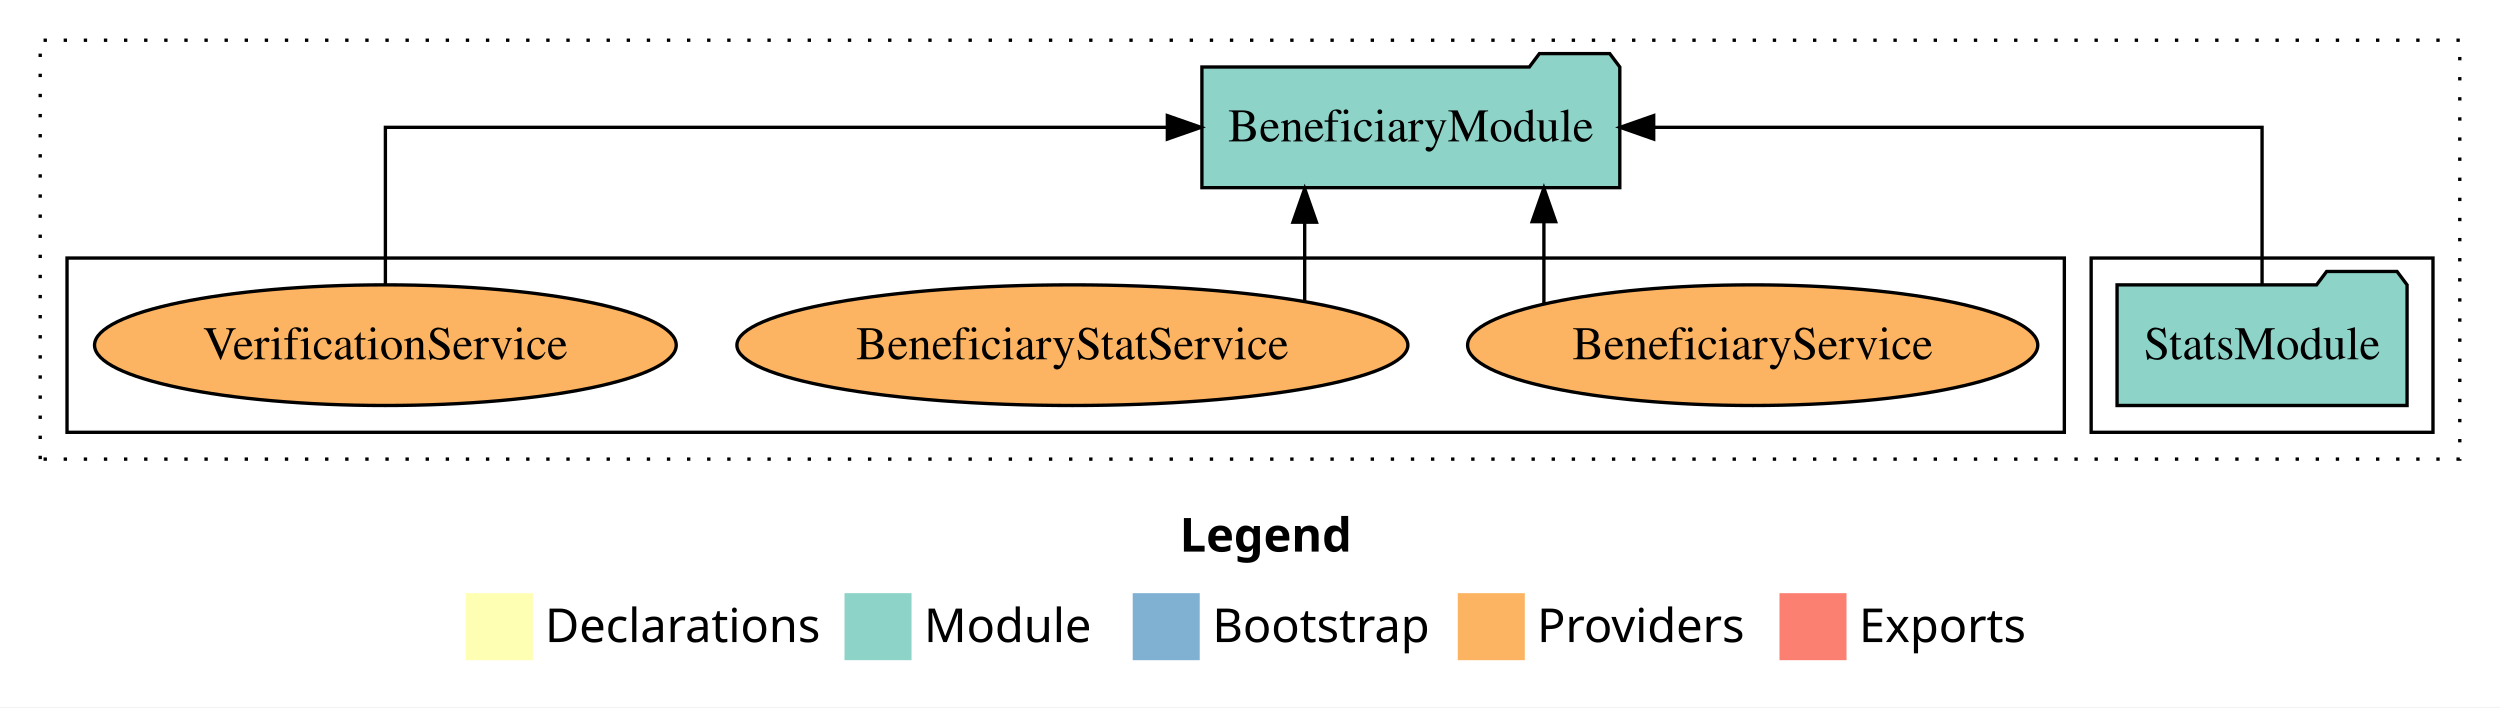
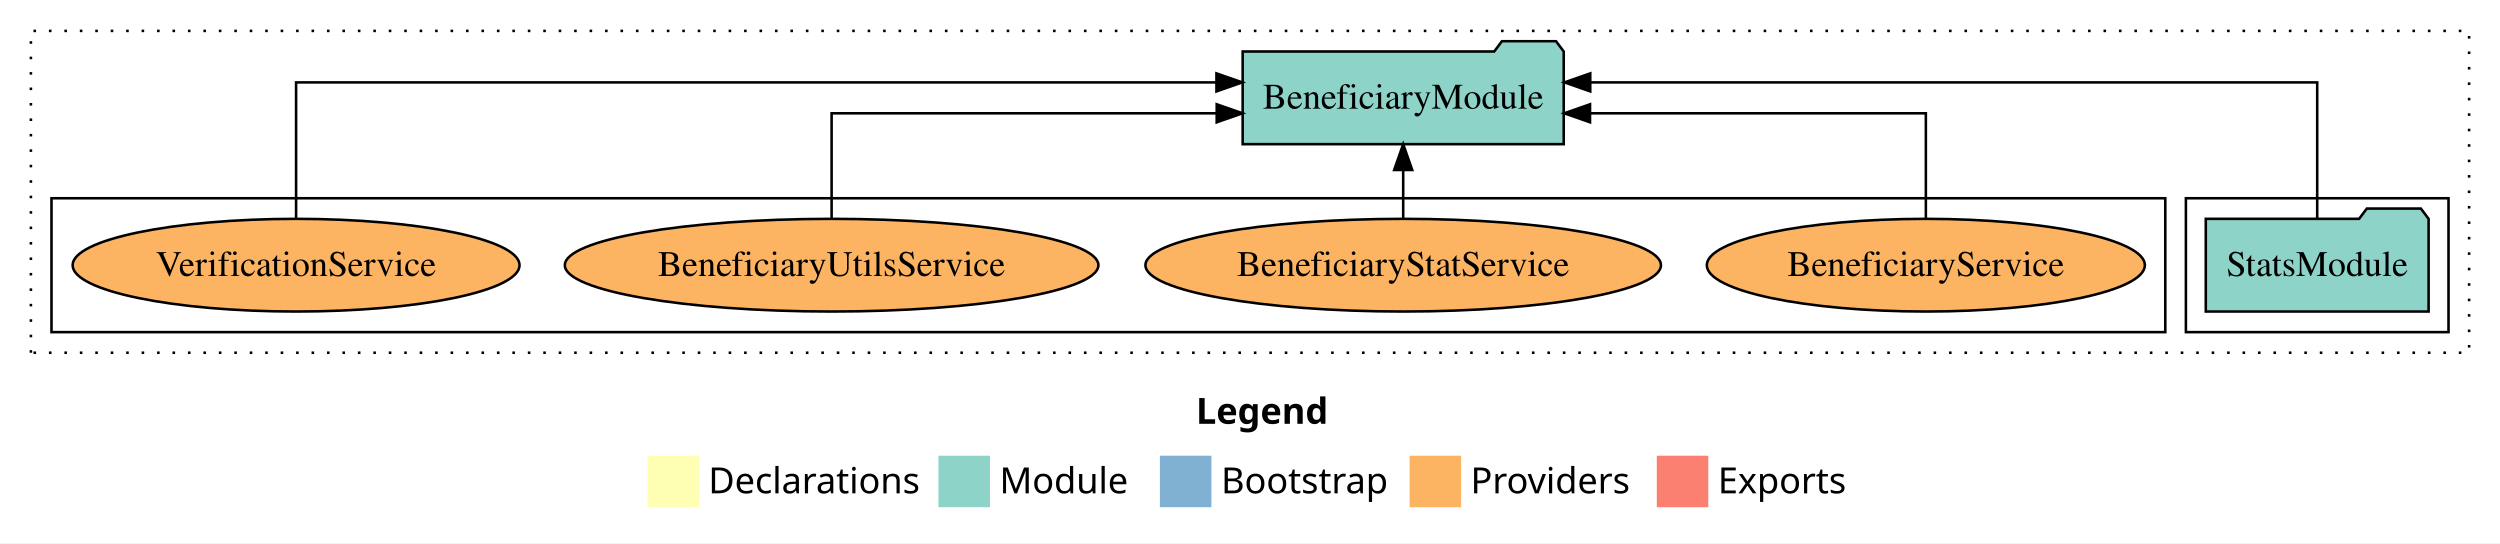
- <svg xmlns="http://www.w3.org/2000/svg" width="746pt" height="211pt" viewBox="0.00 0.00 746.00 211.00">
+ <svg xmlns="http://www.w3.org/2000/svg" width="971pt" height="211pt" viewBox="0.00 0.00 971.00 211.00">
  <g id="graph0" class="graph" transform="scale(1 1) rotate(0) translate(4 207)">
-     <polygon fill="white" stroke="transparent" points="-4,4 -4,-207 742,-207 742,4 -4,4" />
-     <text text-anchor="start" x="348.01" y="-42.4" font-family="Times-12" font-weight="bold" font-size="14.00">Legend</text>
-     <polygon fill="#ffffb3" stroke="transparent" points="135,-10 135,-30 155,-30 155,-10 135,-10" />
-     <text text-anchor="start" x="158.63" y="-15.4" font-family="Times-12" font-size="14.00">  Declarations</text>
-     <polygon fill="#8dd3c7" stroke="transparent" points="248,-10 248,-30 268,-30 268,-10 248,-10" />
-     <text text-anchor="start" x="271.73" y="-15.4" font-family="Times-12" font-size="14.00">  Module</text>
-     <polygon fill="#80b1d3" stroke="transparent" points="334,-10 334,-30 354,-30 354,-10 334,-10" />
-     <text text-anchor="start" x="357.78" y="-15.4" font-family="Times-12" font-size="14.00">  Bootstrap</text>
-     <polygon fill="#fdb462" stroke="transparent" points="431,-10 431,-30 451,-30 451,-10 431,-10" />
-     <text text-anchor="start" x="454.67" y="-15.4" font-family="Times-12" font-size="14.00">  Providers</text>
-     <polygon fill="#fb8072" stroke="transparent" points="527,-10 527,-30 547,-30 547,-10 527,-10" />
-     <text text-anchor="start" x="550.73" y="-15.4" font-family="Times-12" font-size="14.00">  Exports</text>
+     <polygon fill="white" stroke="transparent" points="-4,4 -4,-207 967,-207 967,4 -4,4" />
+     <text text-anchor="start" x="460.51" y="-42.4" font-family="Times-12" font-weight="bold" font-size="14.00">Legend</text>
+     <polygon fill="#ffffb3" stroke="transparent" points="247.5,-10 247.5,-30 267.5,-30 267.5,-10 247.5,-10" />
+     <text text-anchor="start" x="271.13" y="-15.4" font-family="Times-12" font-size="14.00">  Declarations</text>
+     <polygon fill="#8dd3c7" stroke="transparent" points="360.5,-10 360.5,-30 380.5,-30 380.5,-10 360.5,-10" />
+     <text text-anchor="start" x="384.23" y="-15.4" font-family="Times-12" font-size="14.00">  Module</text>
+     <polygon fill="#80b1d3" stroke="transparent" points="446.5,-10 446.5,-30 466.5,-30 466.5,-10 446.5,-10" />
+     <text text-anchor="start" x="470.28" y="-15.4" font-family="Times-12" font-size="14.00">  Bootstrap</text>
+     <polygon fill="#fdb462" stroke="transparent" points="543.5,-10 543.5,-30 563.5,-30 563.5,-10 543.5,-10" />
+     <text text-anchor="start" x="567.17" y="-15.4" font-family="Times-12" font-size="14.00">  Providers</text>
+     <polygon fill="#fb8072" stroke="transparent" points="639.5,-10 639.5,-30 659.5,-30 659.5,-10 639.5,-10" />
+     <text text-anchor="start" x="663.23" y="-15.4" font-family="Times-12" font-size="14.00">  Exports</text>
    <g id="clust1" class="cluster">
-       <polygon fill="none" stroke="black" stroke-dasharray="1,5" points="8,-70 8,-195 730,-195 730,-70 8,-70" />
+       <polygon fill="none" stroke="black" stroke-dasharray="1,5" points="8,-70 8,-195 955,-195 955,-70 8,-70" />
    </g>
    <g id="clust3" class="cluster">
-       <polygon fill="none" stroke="black" points="620,-78 620,-130 722,-130 722,-78 620,-78" />
+       <polygon fill="none" stroke="black" points="845,-78 845,-130 947,-130 947,-78 845,-78" />
    </g>
    <g id="clust6" class="cluster">
-       <polygon fill="none" stroke="black" points="16,-78 16,-130 612,-130 612,-78 16,-78" />
+       <polygon fill="none" stroke="black" points="16,-78 16,-130 837,-130 837,-78 16,-78" />
    </g>
    <g id="node1" class="node">
-       <polygon fill="#8dd3c7" stroke="black" points="714.27,-122 711.27,-126 690.27,-126 687.27,-122 627.73,-122 627.73,-86 714.27,-86 714.27,-122" />
-       <text text-anchor="middle" x="671" y="-99.8" font-family="Times,serif" font-size="14.00">StatsModule</text>
+       <polygon fill="#8dd3c7" stroke="black" points="939.27,-122 936.27,-126 915.27,-126 912.27,-122 852.73,-122 852.73,-86 939.27,-86 939.27,-122" />
+       <text text-anchor="middle" x="896" y="-99.8" font-family="Times,serif" font-size="14.00">StatsModule</text>
    </g>
    <g id="node2" class="node">
-       <polygon fill="#8dd3c7" stroke="black" points="479.35,-187 476.35,-191 455.35,-191 452.35,-187 354.65,-187 354.65,-151 479.35,-151 479.35,-187" />
-       <text text-anchor="middle" x="417" y="-164.8" font-family="Times,serif" font-size="14.00">BeneficiaryModule</text>
+       <polygon fill="#8dd3c7" stroke="black" points="603.35,-187 600.35,-191 579.35,-191 576.35,-187 478.65,-187 478.65,-151 603.35,-151 603.35,-187" />
+       <text text-anchor="middle" x="541" y="-164.8" font-family="Times,serif" font-size="14.00">BeneficiaryModule</text>
    </g>
    <g id="edge1" class="edge">
-       <path fill="none" stroke="black" d="M671,-122.11C671,-141.34 671,-169 671,-169 671,-169 489.46,-169 489.46,-169" />
-       <polygon fill="black" stroke="black" points="489.46,-165.5 479.46,-169 489.46,-172.5 489.46,-165.5" />
+       <path fill="none" stroke="black" d="M896,-122.28C896,-143.32 896,-175 896,-175 896,-175 613.65,-175 613.65,-175" />
+       <polygon fill="black" stroke="black" points="613.65,-171.5 603.65,-175 613.65,-178.5 613.65,-171.5" />
    </g>
    <g id="node3" class="node">
-       <ellipse fill="#fdb462" stroke="black" cx="519" cy="-104" rx="85.07" ry="18" />
-       <text text-anchor="middle" x="519" y="-99.8" font-family="Times,serif" font-size="14.00">BeneficiaryService</text>
+       <ellipse fill="#fdb462" stroke="black" cx="744" cy="-104" rx="85.07" ry="18" />
+       <text text-anchor="middle" x="744" y="-99.8" font-family="Times,serif" font-size="14.00">BeneficiaryService</text>
    </g>
    <g id="edge2" class="edge">
-       <path fill="none" stroke="black" d="M456.7,-116.53C456.7,-116.53 456.7,-140.85 456.7,-140.85" />
-       <polygon fill="black" stroke="black" points="453.2,-140.85 456.7,-150.85 460.2,-140.85 453.2,-140.85" />
+       <path fill="none" stroke="black" d="M744,-122.02C744,-139.37 744,-163 744,-163 744,-163 613.56,-163 613.56,-163" />
+       <polygon fill="black" stroke="black" points="613.56,-159.5 603.56,-163 613.56,-166.5 613.56,-159.5" />
    </g>
    <g id="node4" class="node">
-       <ellipse fill="#fdb462" stroke="black" cx="316" cy="-104" rx="100.11" ry="18" />
-       <text text-anchor="middle" x="316" y="-99.8" font-family="Times,serif" font-size="14.00">BeneficiaryStatService</text>
+       <ellipse fill="#fdb462" stroke="black" cx="541" cy="-104" rx="100.11" ry="18" />
+       <text text-anchor="middle" x="541" y="-99.8" font-family="Times,serif" font-size="14.00">BeneficiaryStatService</text>
    </g>
    <g id="edge3" class="edge">
-       <path fill="none" stroke="black" d="M385.32,-117.15C385.32,-117.15 385.32,-140.69 385.32,-140.69" />
-       <polygon fill="black" stroke="black" points="381.82,-140.69 385.32,-150.69 388.82,-140.69 381.82,-140.69" />
+       <path fill="none" stroke="black" d="M541,-122.11C541,-122.11 541,-140.99 541,-140.99" />
+       <polygon fill="black" stroke="black" points="537.5,-140.99 541,-150.99 544.5,-140.99 537.5,-140.99" />
    </g>
    <g id="node5" class="node">
+       <ellipse fill="#fdb462" stroke="black" cx="319" cy="-104" rx="103.62" ry="18" />
+       <text text-anchor="middle" x="319" y="-99.8" font-family="Times,serif" font-size="14.00">BeneficiaryUtilsService</text>
+     </g>
+     <g id="edge4" class="edge">
+       <path fill="none" stroke="black" d="M319,-122.02C319,-139.37 319,-163 319,-163 319,-163 468.57,-163 468.57,-163" />
+       <polygon fill="black" stroke="black" points="468.57,-166.5 478.57,-163 468.57,-159.5 468.57,-166.5" />
+     </g>
+     <g id="node6" class="node">
      <ellipse fill="#fdb462" stroke="black" cx="111" cy="-104" rx="86.79" ry="18" />
      <text text-anchor="middle" x="111" y="-99.8" font-family="Times,serif" font-size="14.00">VerificationService</text>
    </g>
-     <g id="edge4" class="edge">
-       <path fill="none" stroke="black" d="M111,-122.11C111,-141.34 111,-169 111,-169 111,-169 344.34,-169 344.34,-169" />
-       <polygon fill="black" stroke="black" points="344.34,-172.5 354.34,-169 344.34,-165.5 344.34,-172.5" />
+     <g id="edge5" class="edge">
+       <path fill="none" stroke="black" d="M111,-122.28C111,-143.32 111,-175 111,-175 111,-175 468.47,-175 468.47,-175" />
+       <polygon fill="black" stroke="black" points="468.47,-178.5 478.47,-175 468.47,-171.5 468.47,-178.5" />
    </g>
  </g>
</svg>
